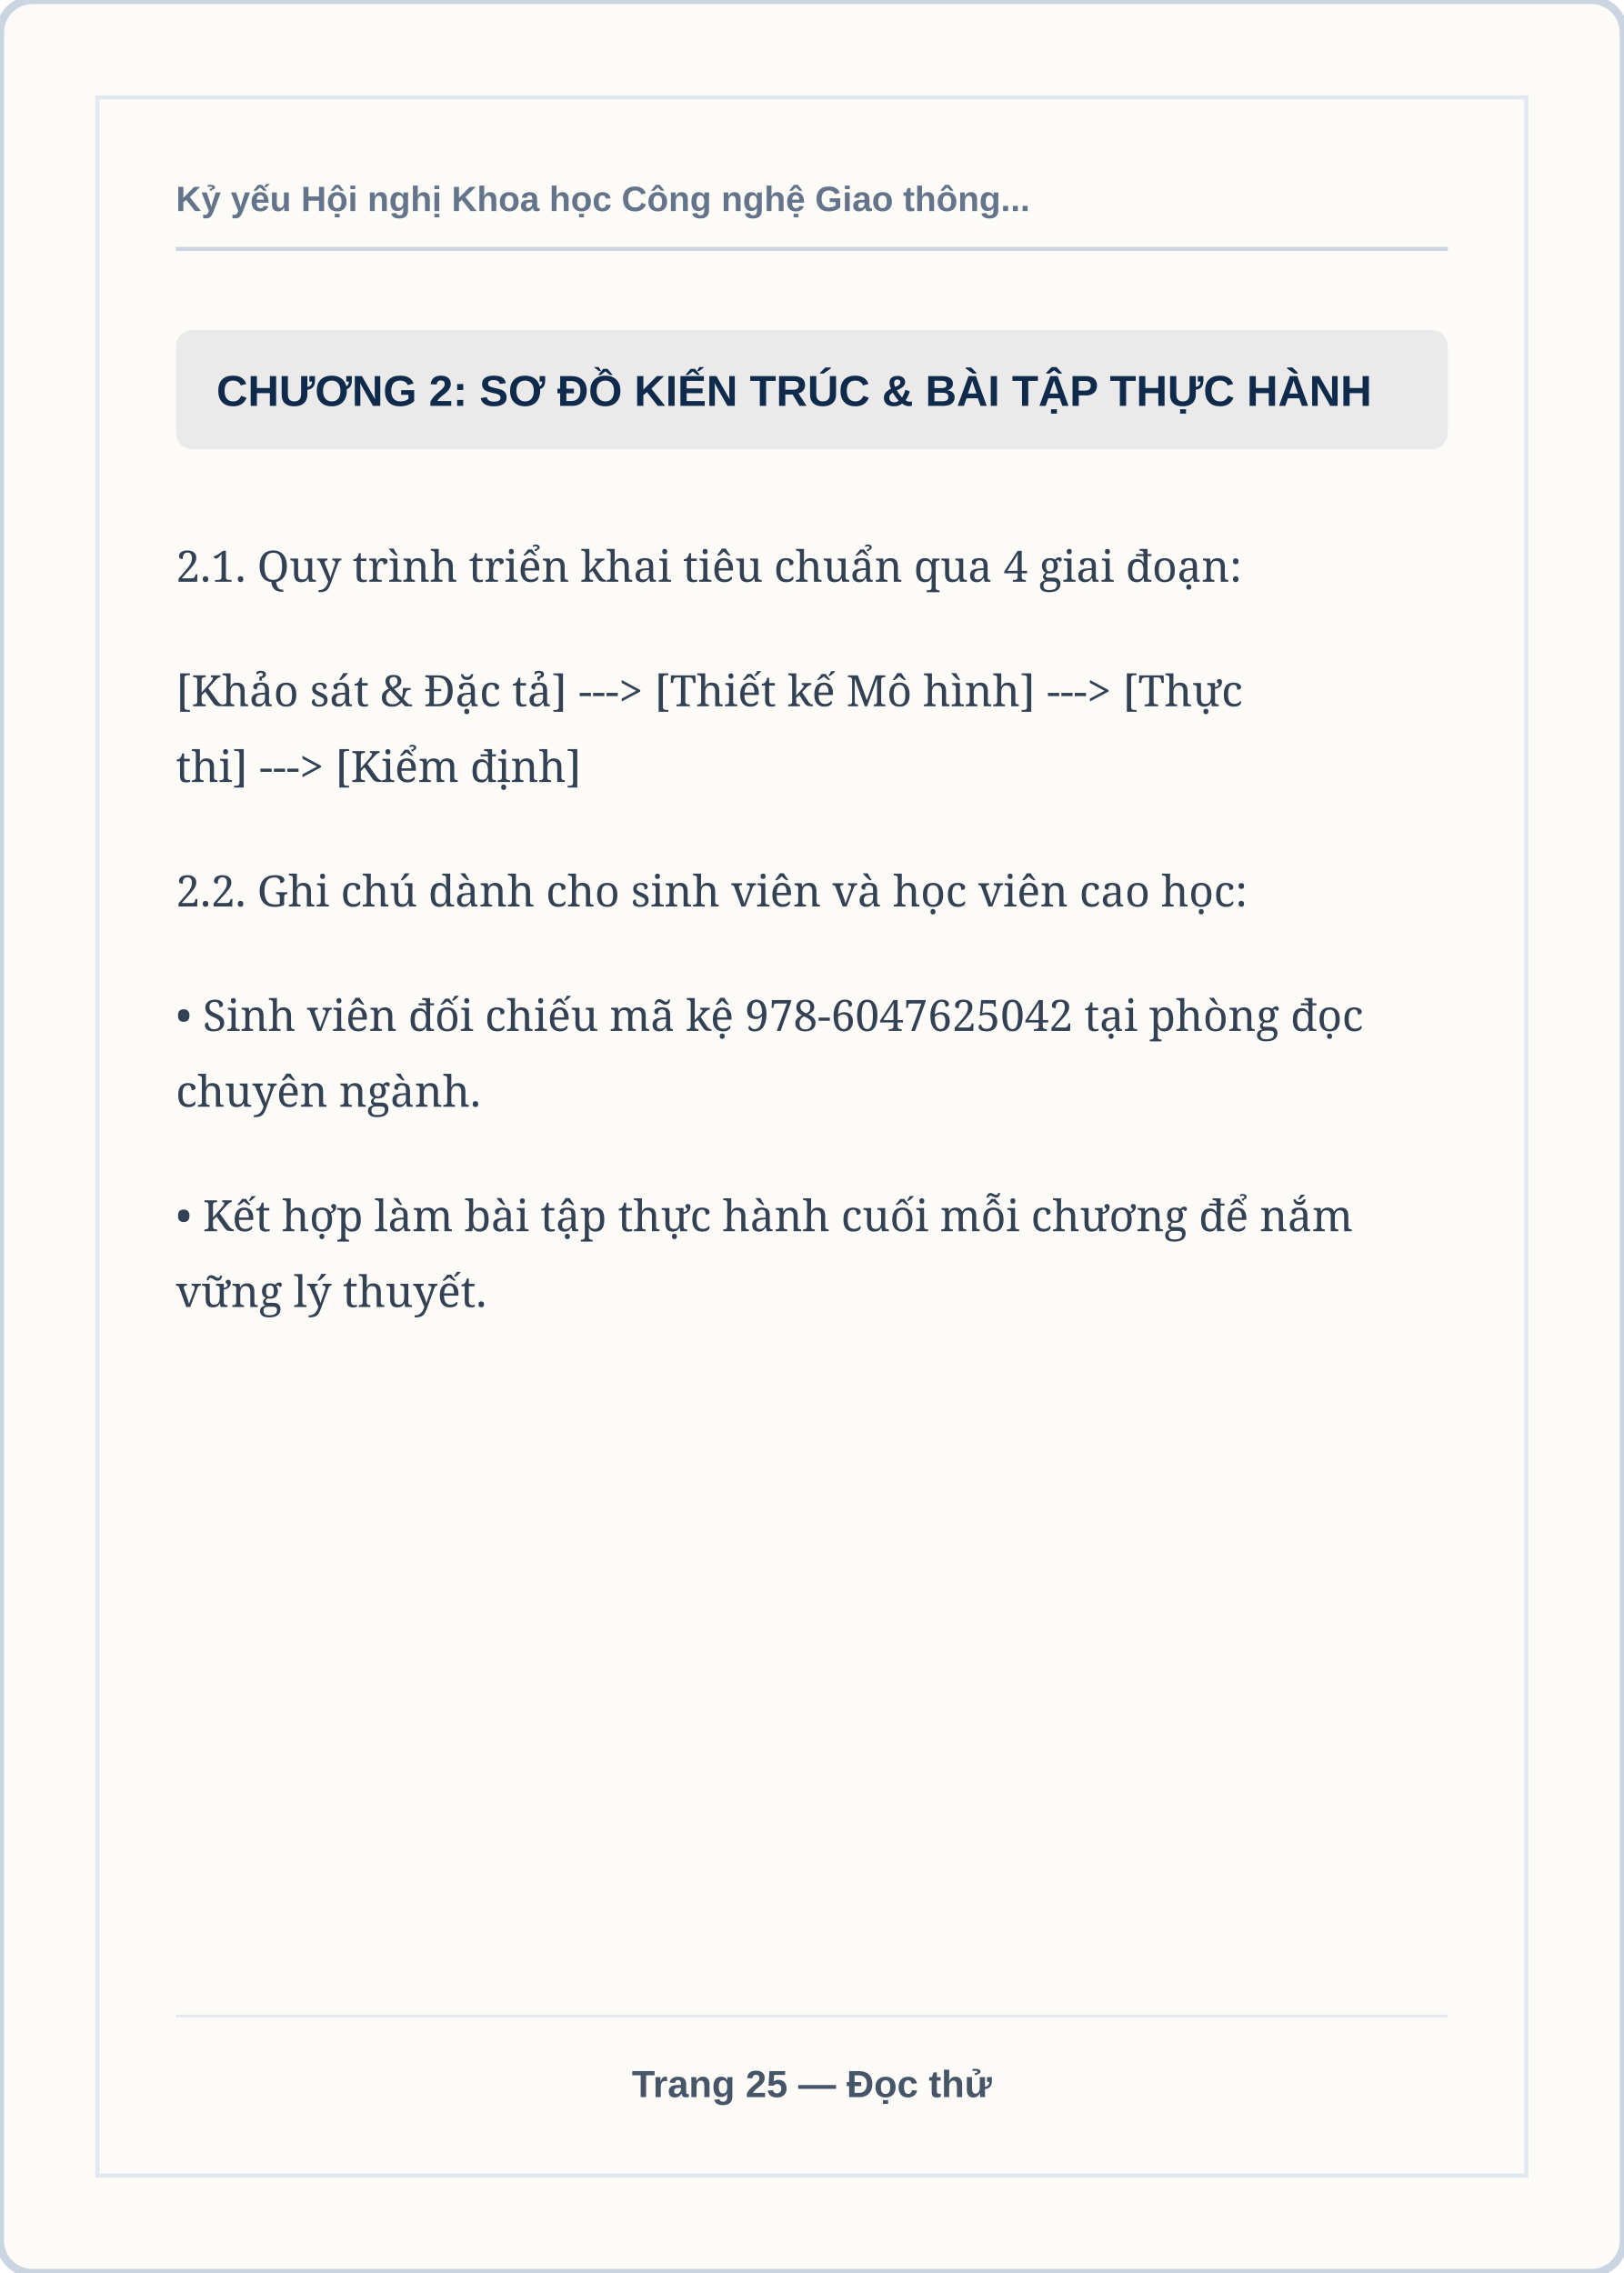
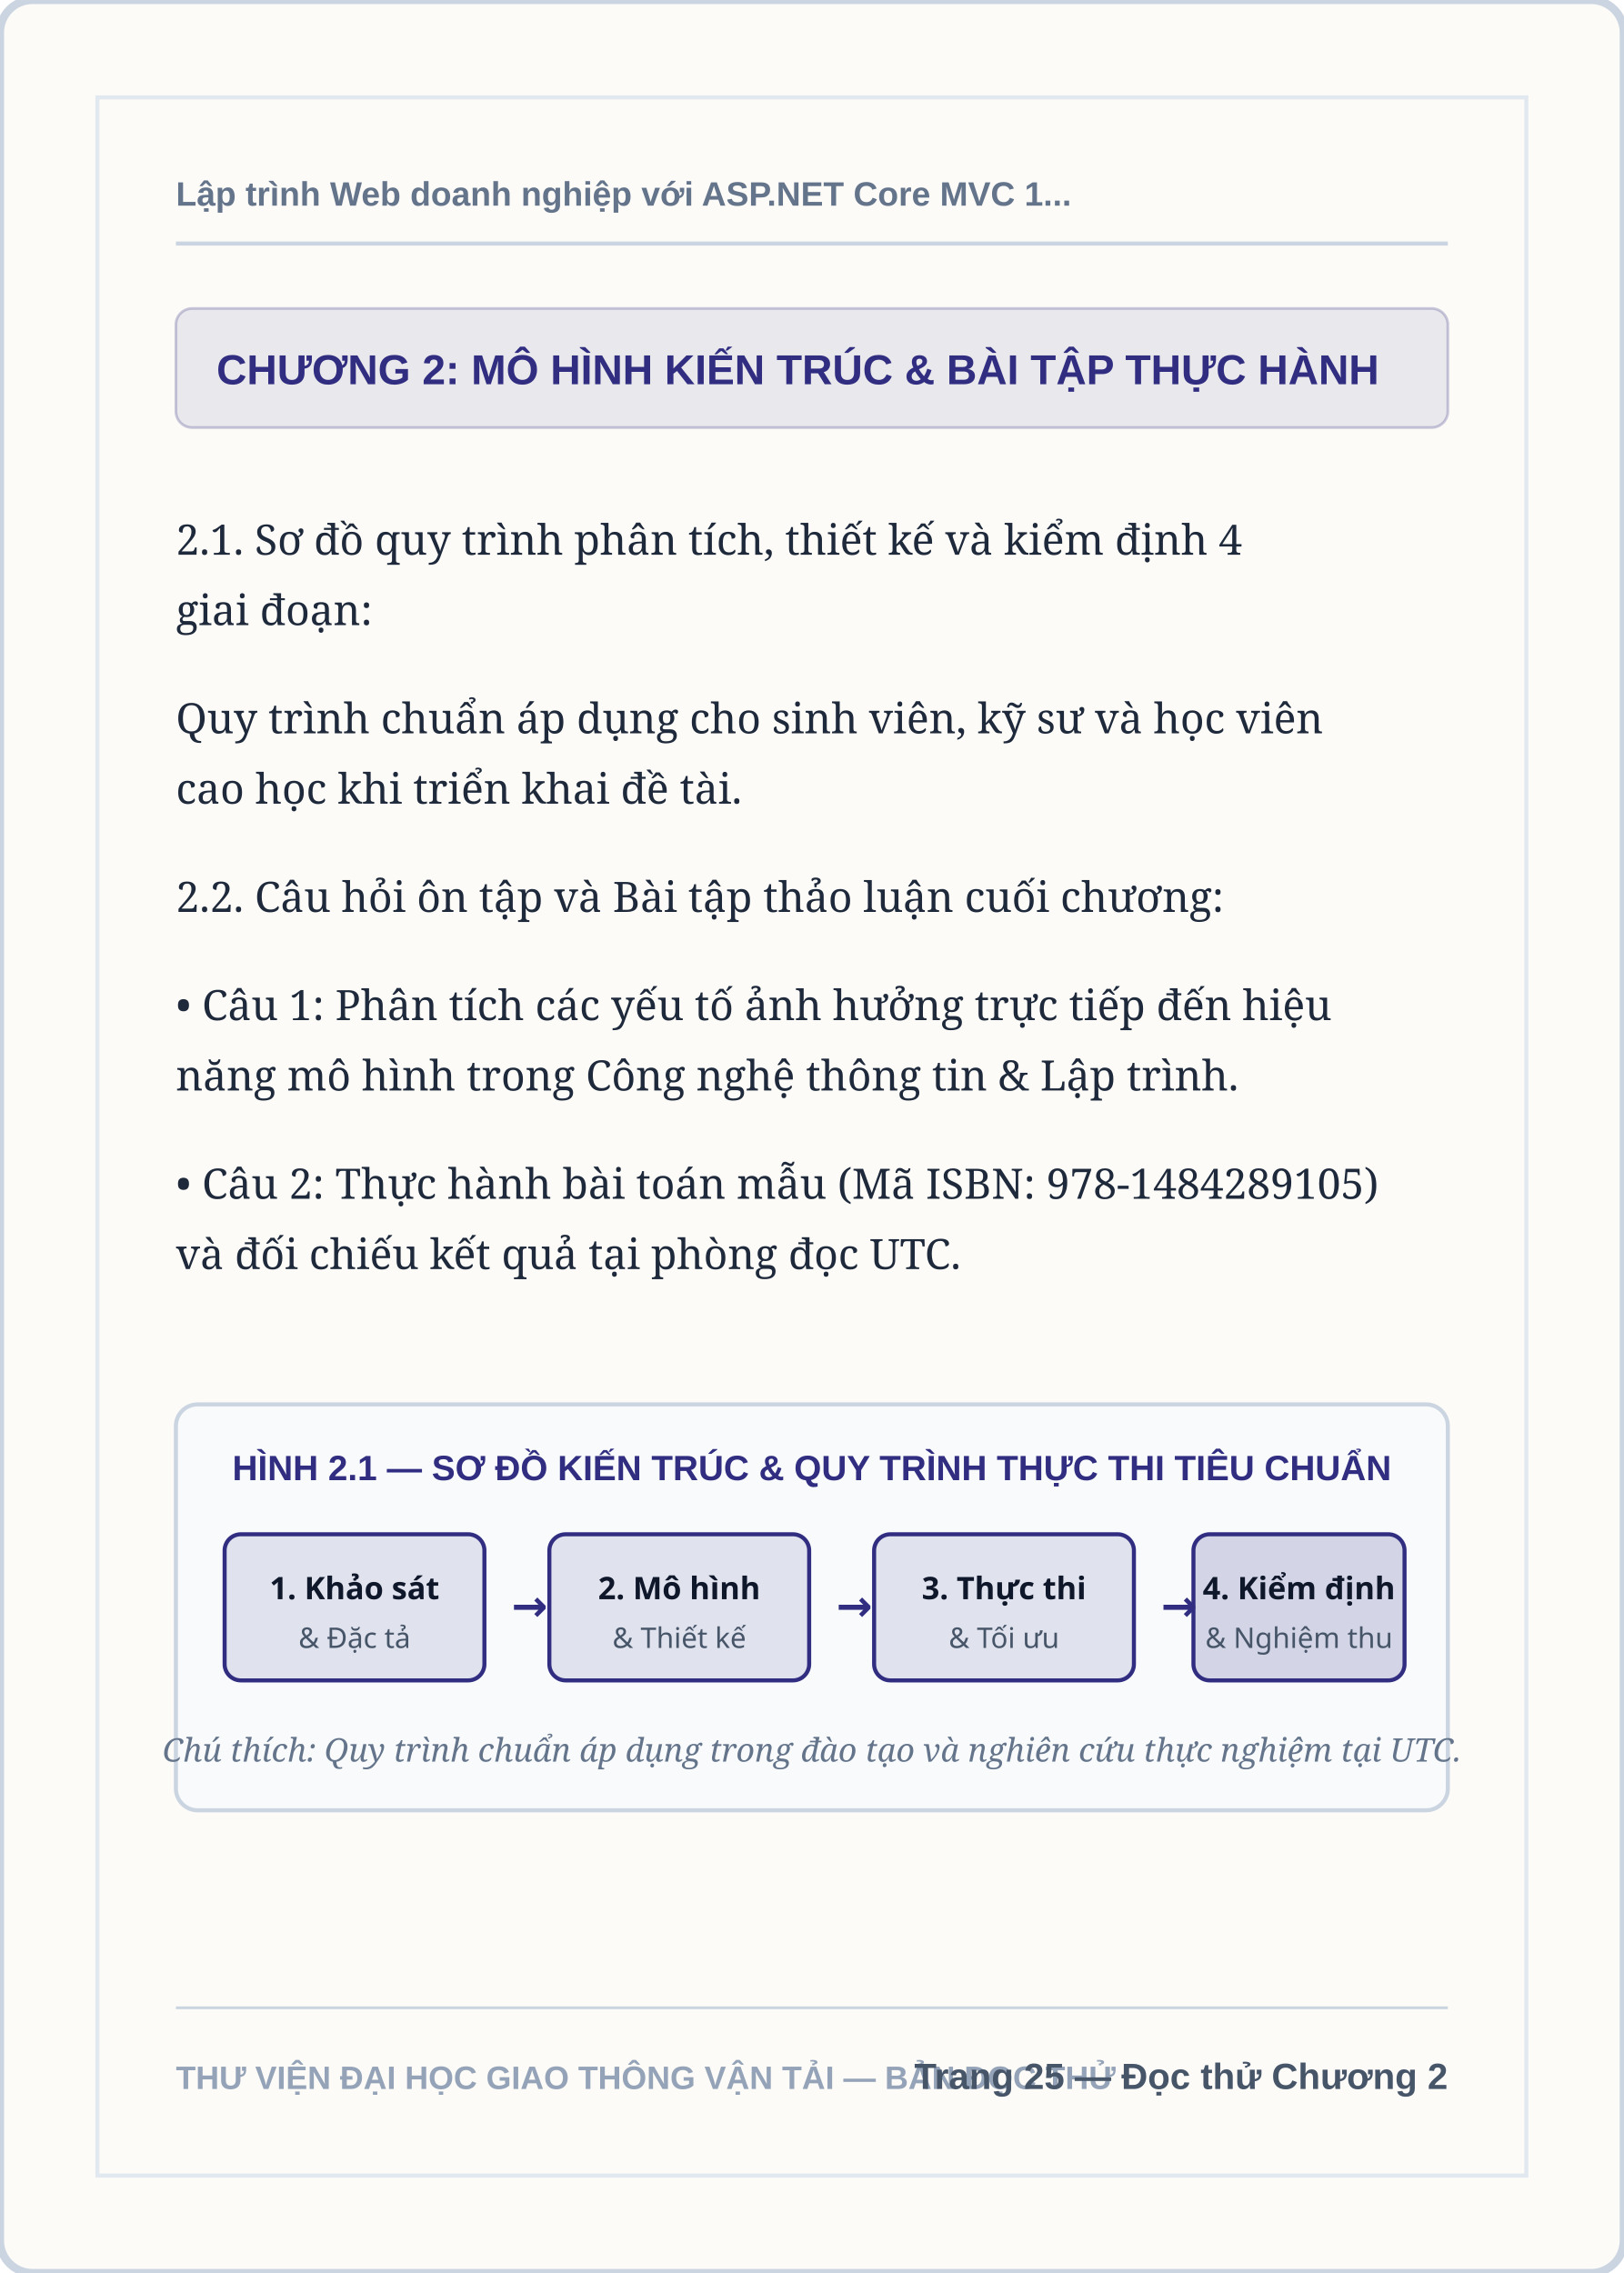
<svg xmlns="http://www.w3.org/2000/svg" viewBox="0 0 600 840" width="600" height="840">
  <rect width="600" height="840" rx="12" fill="#FCFBF7" stroke="#CBD5E1" stroke-width="3" />
  <rect x="36" y="36" width="528" height="768" fill="none" stroke="#E2E8F0" stroke-width="1.5" />
-   <text x="65" y="78" font-family="Segoe UI, Arial, sans-serif" font-size="13" font-weight="600" fill="#64748B">Kỷ yếu Hội nghị Khoa học Công nghệ Giao thông...</text>
-   <line x1="65" y1="92" x2="535" y2="92" stroke="#CBD5E1" stroke-width="1.5" />
-   <rect x="65" y="122" width="470" height="44" rx="6" fill="#0F2A4A" fill-opacity="0.08" />
-   <text x="80" y="150" font-family="Segoe UI, Arial, sans-serif" font-size="16" font-weight="700" fill="#0F2A4A">CHƯƠNG 2: SƠ ĐỒ KIẾN TRÚC &amp; BÀI TẬP THỰC HÀNH</text>
-   <text x="65" y="215" font-family="Georgia, serif" font-size="16" fill="#334155">2.1. Quy trình triển khai tiêu chuẩn qua 4 giai đoạn:</text>
-   <text x="65" y="261" font-family="Georgia, serif" font-size="16" fill="#334155">[Khảo sát &amp; Đặc tả] ---&gt; [Thiết kế Mô hình] ---&gt; [Thực</text>
-   <text x="65" y="289" font-family="Georgia, serif" font-size="16" fill="#334155">thi] ---&gt; [Kiểm định]</text>
-   <text x="65" y="335" font-family="Georgia, serif" font-size="16" fill="#334155">2.2. Ghi chú dành cho sinh viên và học viên cao học:</text>
-   <text x="65" y="381" font-family="Georgia, serif" font-size="16" fill="#334155">• Sinh viên đối chiếu mã kệ 978-6047625042 tại phòng đọc</text>
-   <text x="65" y="409" font-family="Georgia, serif" font-size="16" fill="#334155">chuyên ngành.</text>
-   <text x="65" y="455" font-family="Georgia, serif" font-size="16" fill="#334155">• Kết hợp làm bài tập thực hành cuối mỗi chương để nắm</text>
-   <text x="65" y="483" font-family="Georgia, serif" font-size="16" fill="#334155">vững lý thuyết.</text>
-   <line x1="65" y1="745" x2="535" y2="745" stroke="#E2E8F0" stroke-width="1" />
-   <text x="300" y="775" font-family="Segoe UI, Arial, sans-serif" font-size="14" font-weight="600" fill="#475569" text-anchor="middle">Trang 25 — Đọc thử</text>
+   <text x="65" y="76" font-family="Segoe UI, Arial, sans-serif" font-size="12.5" font-weight="700" fill="#64748B">Lập trình Web doanh nghiệp với ASP.NET Core MVC 1...</text>
+   <line x1="65" y1="90" x2="535" y2="90" stroke="#CBD5E1" stroke-width="1.5" />
+   <rect x="65" y="114" width="470" height="44" rx="6" fill="#312E81" fill-opacity="0.09" stroke="#312E81" stroke-opacity="0.25" />
+   <text x="80" y="142" font-family="Segoe UI, Arial, sans-serif" font-size="15.5" font-weight="700" fill="#312E81">CHƯƠNG 2: MÔ HÌNH KIẾN TRÚC &amp; BÀI TẬP THỰC HÀNH</text>
+   <text x="65" y="205" font-family="Georgia, serif" font-size="15.5" fill="#1E293B">2.1. Sơ đồ quy trình phân tích, thiết kế và kiểm định 4</text>
+   <text x="65" y="231" font-family="Georgia, serif" font-size="15.5" fill="#1E293B">giai đoạn:</text>
+   <text x="65" y="271" font-family="Georgia, serif" font-size="15.5" fill="#1E293B">Quy trình chuẩn áp dụng cho sinh viên, kỹ sư và học viên</text>
+   <text x="65" y="297" font-family="Georgia, serif" font-size="15.5" fill="#1E293B">cao học khi triển khai đề tài.</text>
+   <text x="65" y="337" font-family="Georgia, serif" font-size="15.5" fill="#1E293B">2.2. Câu hỏi ôn tập và Bài tập thảo luận cuối chương:</text>
+   <text x="65" y="377" font-family="Georgia, serif" font-size="15.5" fill="#1E293B">• Câu 1: Phân tích các yếu tố ảnh hưởng trực tiếp đến hiệu</text>
+   <text x="65" y="403" font-family="Georgia, serif" font-size="15.5" fill="#1E293B">năng mô hình trong Công nghệ thông tin &amp; Lập trình.</text>
+   <text x="65" y="443" font-family="Georgia, serif" font-size="15.5" fill="#1E293B">• Câu 2: Thực hành bài toán mẫu (Mã ISBN: 978-1484289105)</text>
+   <text x="65" y="469" font-family="Georgia, serif" font-size="15.5" fill="#1E293B">và đối chiếu kết quả tại phòng đọc UTC.</text>
+   <g transform="translate(65, 519)">
+     <rect x="0" y="0" width="470" height="150" rx="8" fill="#F8FAFC" stroke="#CBD5E1" stroke-width="1.5" />
+     <text x="235" y="28" font-family="Segoe UI, Arial, sans-serif" font-size="13" font-weight="700" fill="#312E81" text-anchor="middle">HÌNH 2.1 — SƠ ĐỒ KIẾN TRÚC &amp; QUY TRÌNH THỰC THI TIÊU CHUẨN</text>
+     <rect x="18" y="48" width="96" height="54" rx="6" fill="#312E81" fill-opacity="0.12" stroke="#312E81" stroke-width="1.5" />
+     <text x="66" y="72" font-family="Segoe UI, sans-serif" font-size="11.5" font-weight="700" fill="#0F172A" text-anchor="middle">1. Khảo sát</text>
+     <text x="66" y="90" font-family="Segoe UI, sans-serif" font-size="10.5" fill="#475569" text-anchor="middle">&amp; Đặc tả</text>
+     <text x="124" y="80" font-family="Segoe UI, sans-serif" font-size="16" font-weight="700" fill="#312E81">→</text>
+     <rect x="138" y="48" width="96" height="54" rx="6" fill="#312E81" fill-opacity="0.12" stroke="#312E81" stroke-width="1.5" />
+     <text x="186" y="72" font-family="Segoe UI, sans-serif" font-size="11.5" font-weight="700" fill="#0F172A" text-anchor="middle">2. Mô hình</text>
+     <text x="186" y="90" font-family="Segoe UI, sans-serif" font-size="10.5" fill="#475569" text-anchor="middle">&amp; Thiết kế</text>
+     <text x="244" y="80" font-family="Segoe UI, sans-serif" font-size="16" font-weight="700" fill="#312E81">→</text>
+     <rect x="258" y="48" width="96" height="54" rx="6" fill="#312E81" fill-opacity="0.12" stroke="#312E81" stroke-width="1.5" />
+     <text x="306" y="72" font-family="Segoe UI, sans-serif" font-size="11.5" font-weight="700" fill="#0F172A" text-anchor="middle">3. Thực thi</text>
+     <text x="306" y="90" font-family="Segoe UI, sans-serif" font-size="10.5" fill="#475569" text-anchor="middle">&amp; Tối ưu</text>
+     <text x="364" y="80" font-family="Segoe UI, sans-serif" font-size="16" font-weight="700" fill="#312E81">→</text>
+     <rect x="376" y="48" width="78" height="54" rx="6" fill="#312E81" fill-opacity="0.18" stroke="#312E81" stroke-width="1.5" />
+     <text x="415" y="72" font-family="Segoe UI, sans-serif" font-size="11.5" font-weight="700" fill="#0F172A" text-anchor="middle">4. Kiểm định</text>
+     <text x="415" y="90" font-family="Segoe UI, sans-serif" font-size="10.5" fill="#475569" text-anchor="middle">&amp; Nghiệm thu</text>
+     <text x="235" y="132" font-family="Georgia, serif" font-size="12" font-style="italic" fill="#64748B" text-anchor="middle">Chú thích: Quy trình chuẩn áp dụng trong đào tạo và nghiên cứu thực nghiệm tại UTC.</text>
+   </g>
+   <line x1="65" y1="742" x2="535" y2="742" stroke="#CBD5E1" stroke-width="1" />
+   <text x="65" y="772" font-family="Segoe UI, Arial, sans-serif" font-size="12" font-weight="600" fill="#94A3B8">THƯ VIỆN ĐẠI HỌC GIAO THÔNG VẬN TẢI — BẢN ĐỌC THỬ</text>
+   <text x="535" y="772" font-family="Segoe UI, Arial, sans-serif" font-size="13.5" font-weight="700" fill="#475569" text-anchor="end">Trang 25 — Đọc thử Chương 2</text>
</svg>
